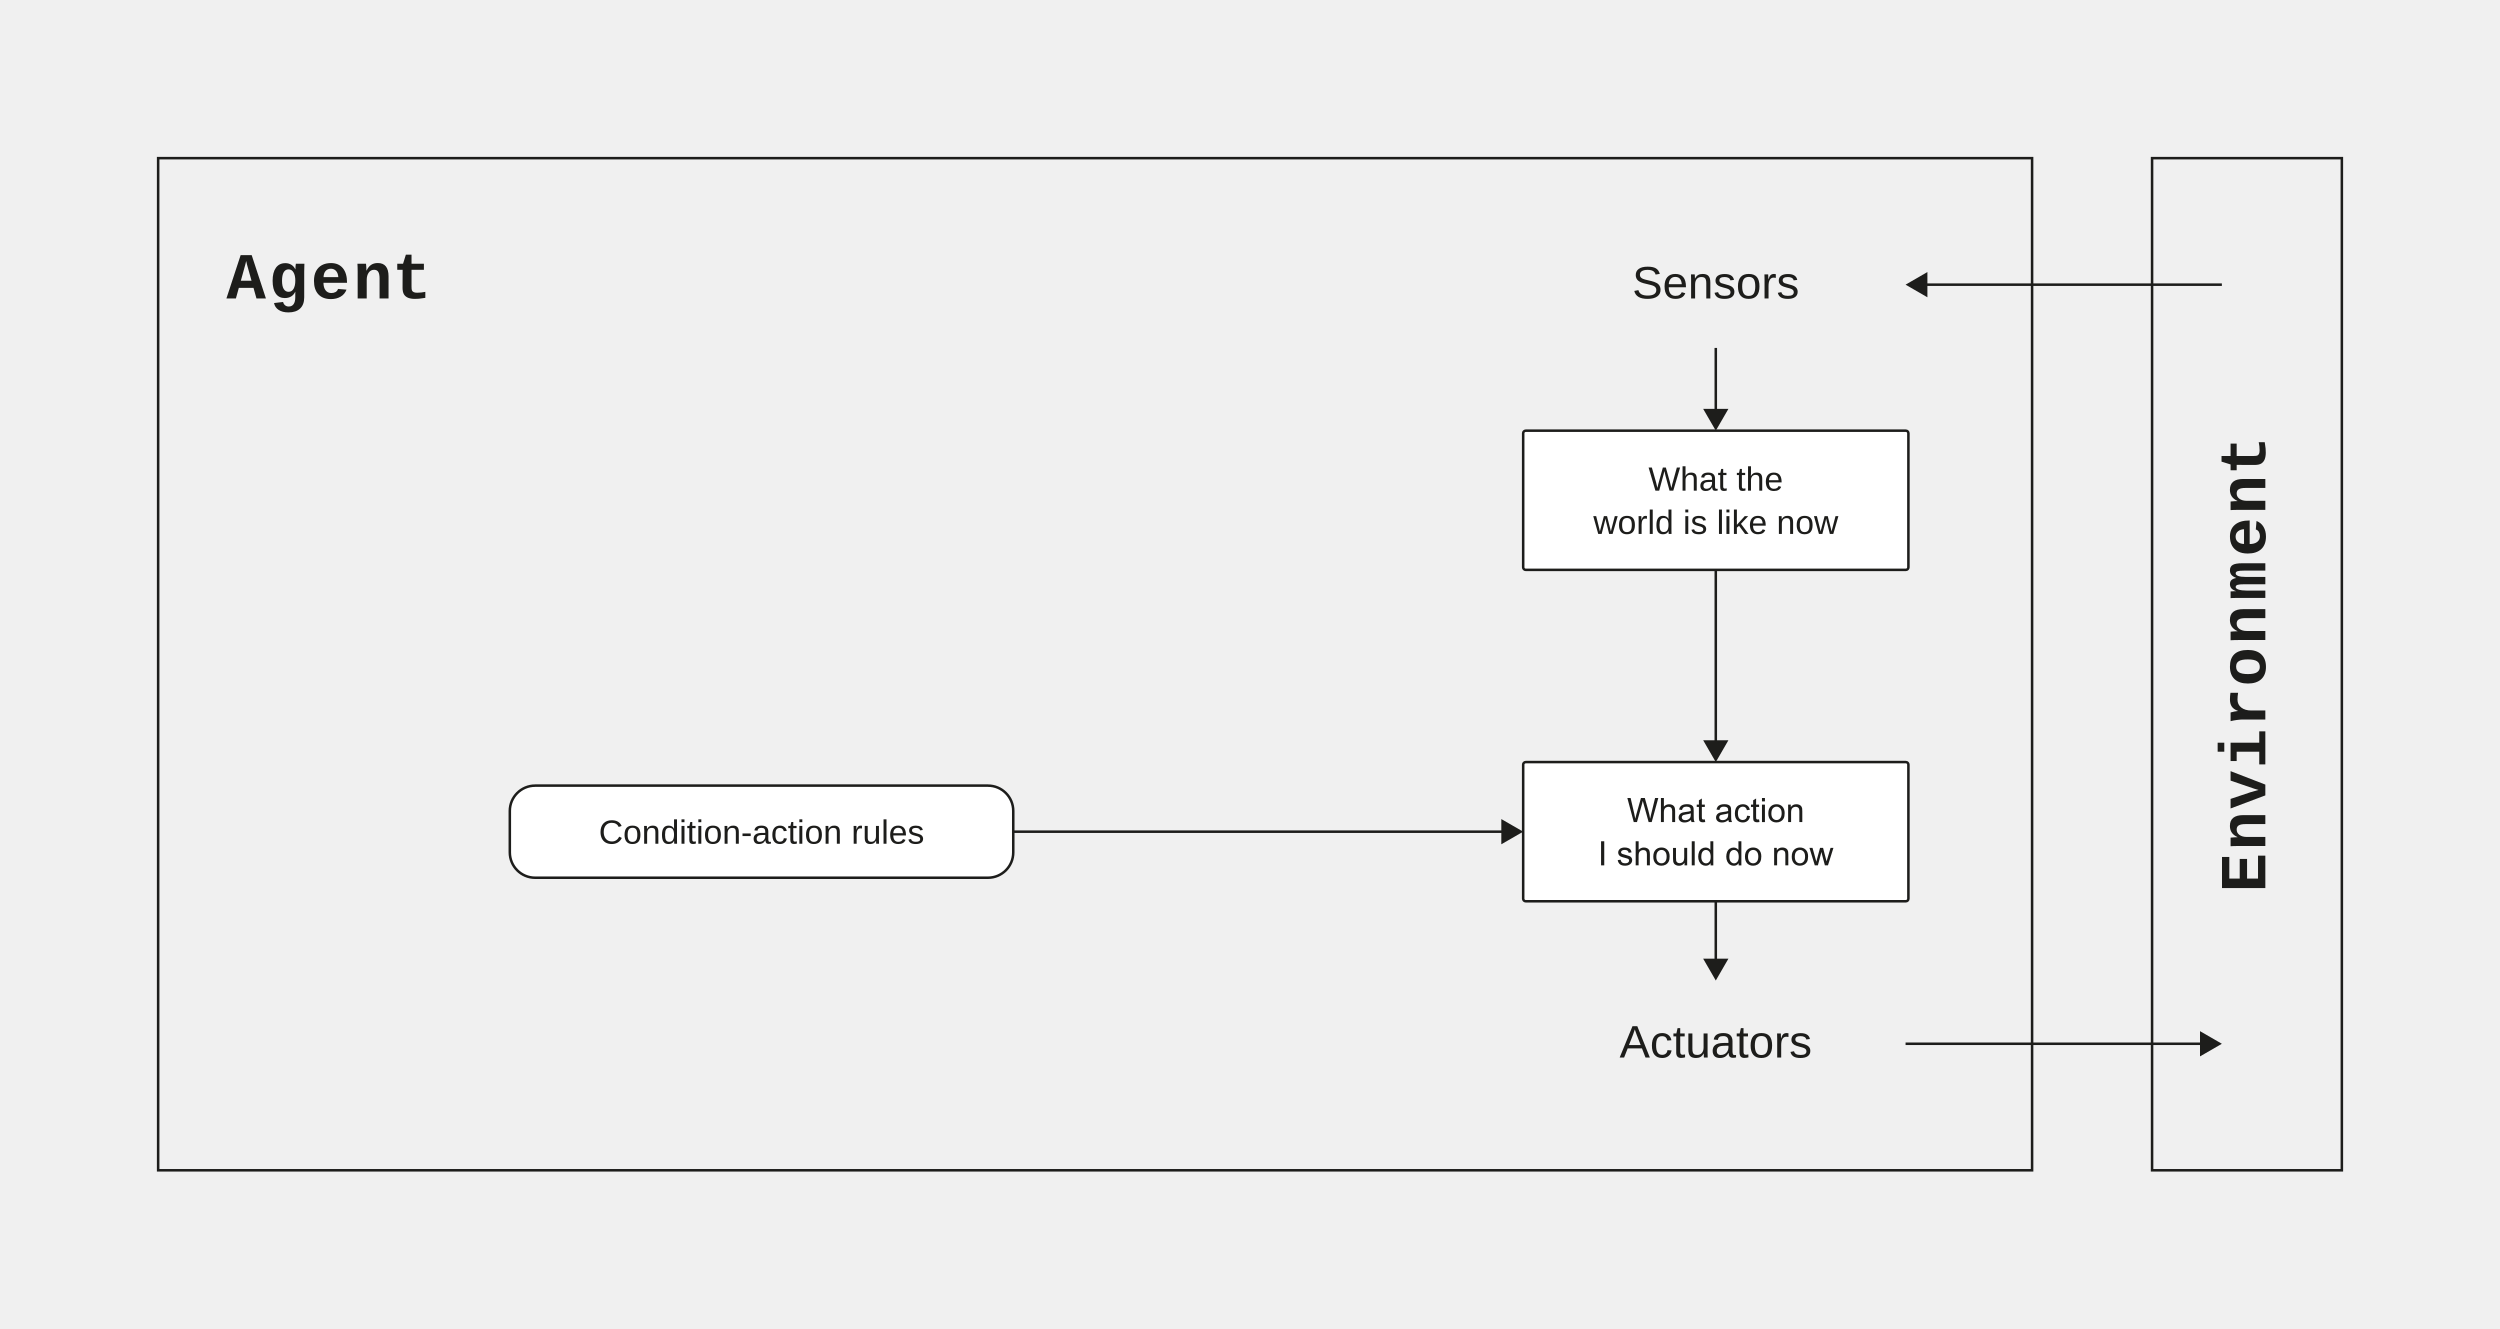
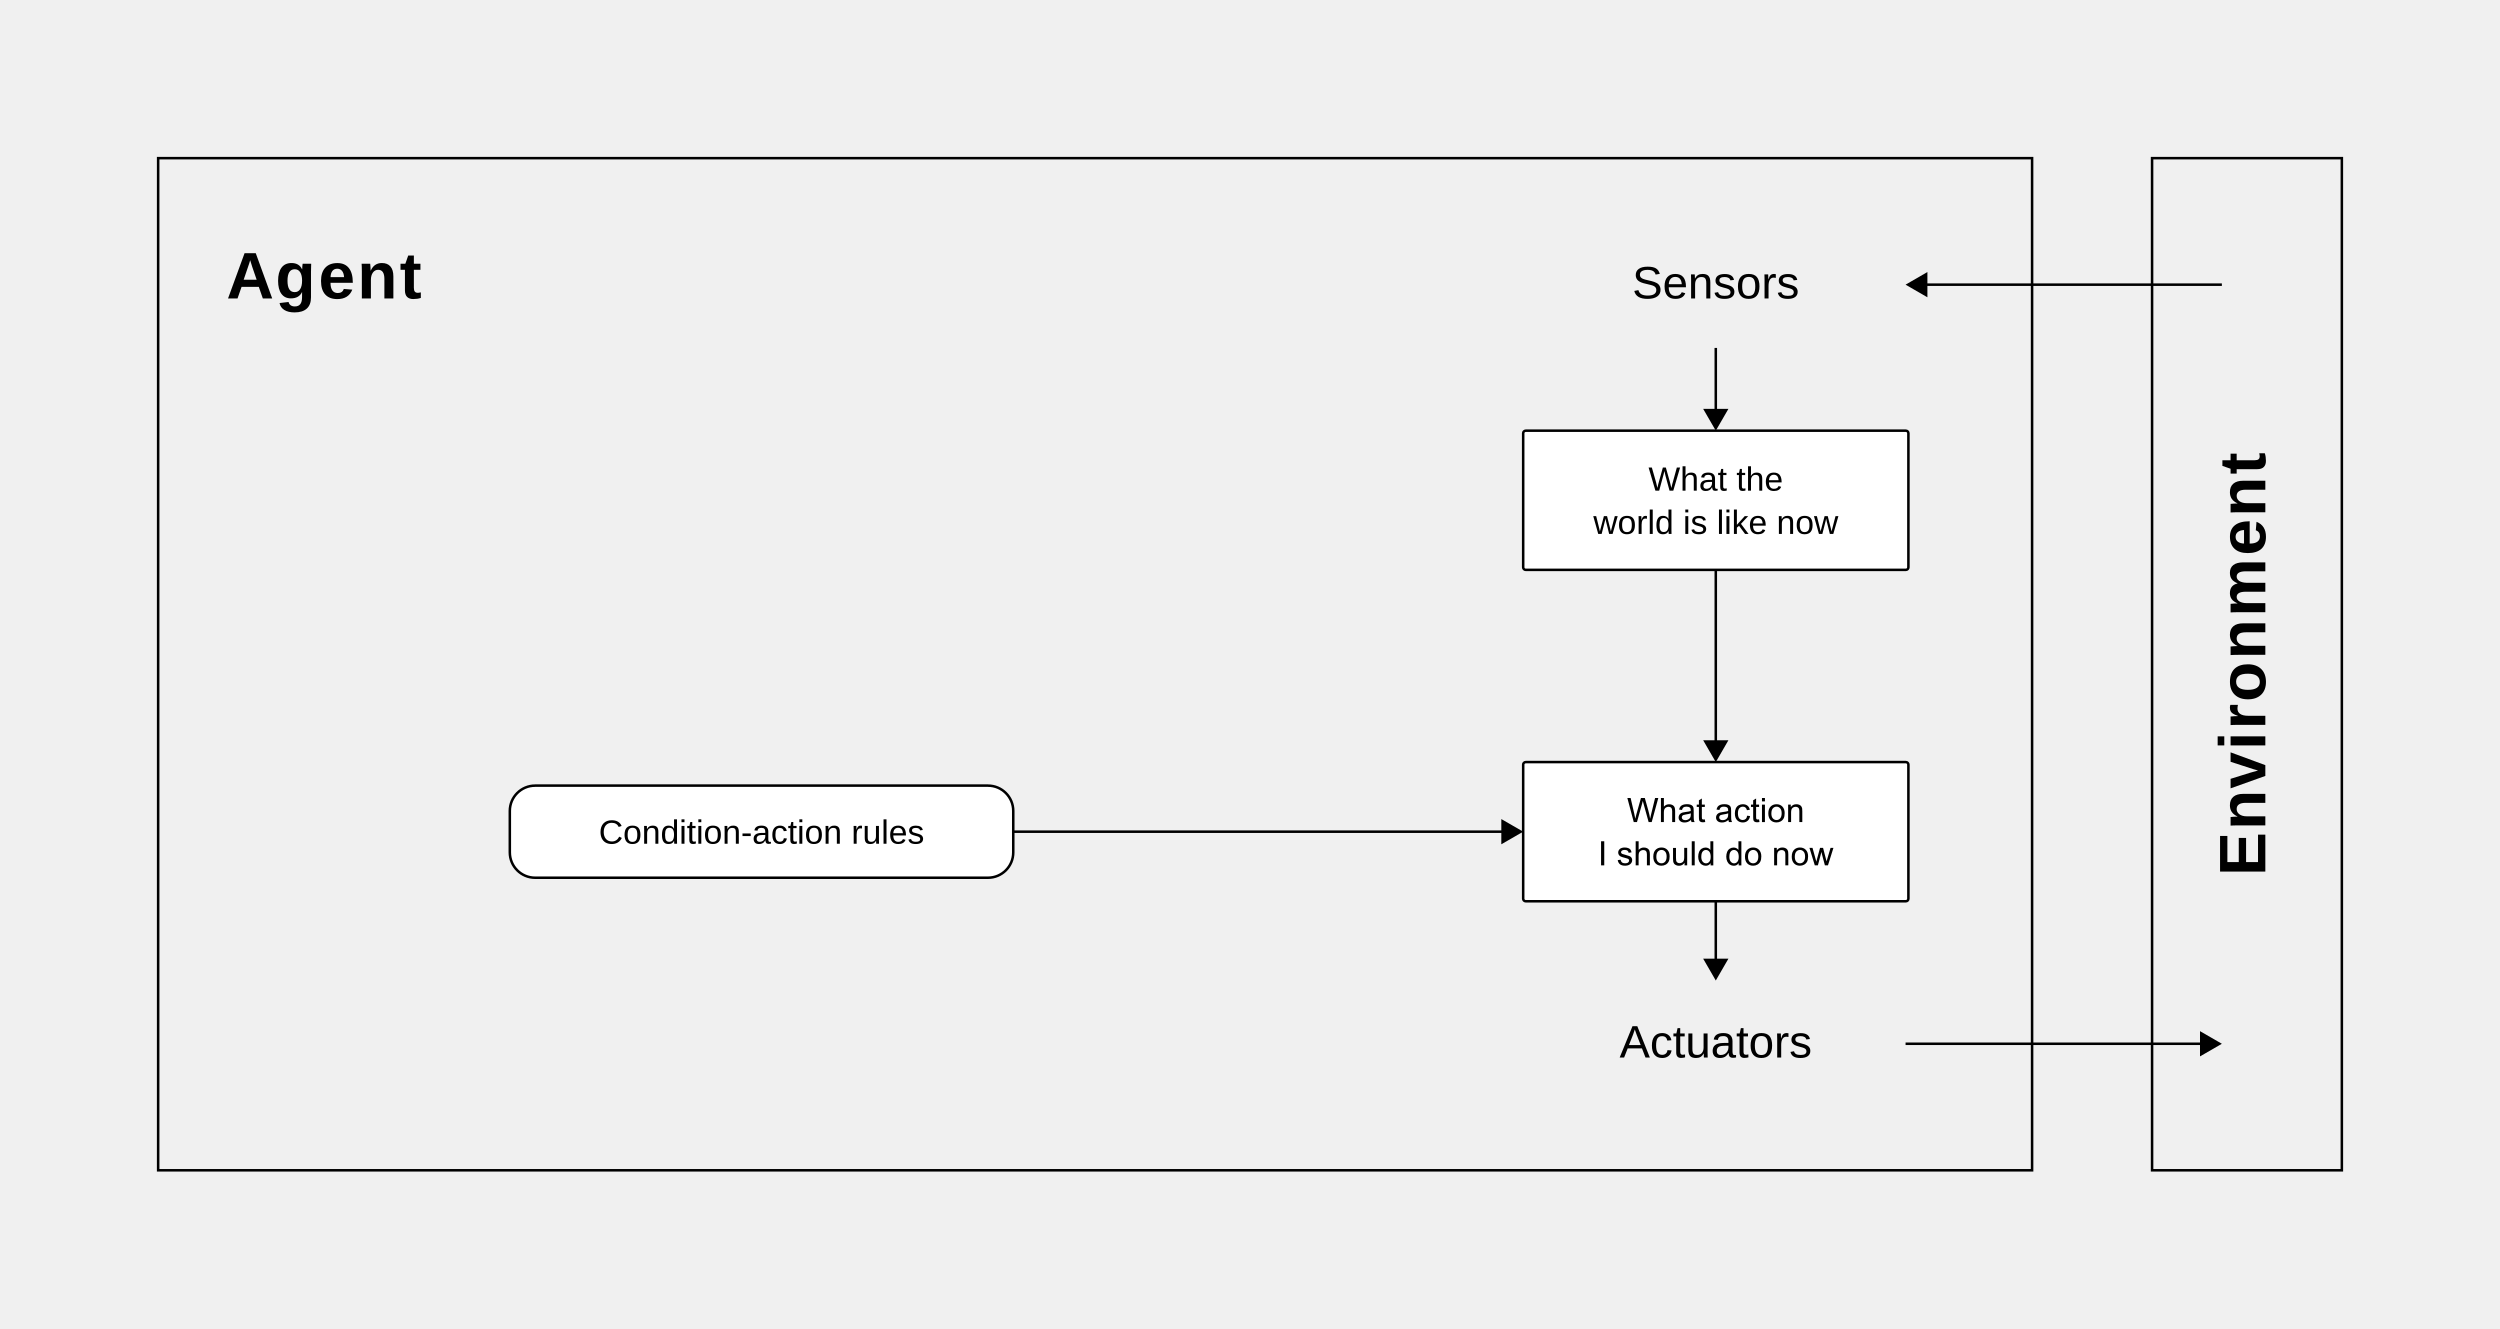
<svg xmlns="http://www.w3.org/2000/svg" id="Ebene_1" data-name="Ebene 1" viewBox="0 0 988 525">
  <defs>
    <style>
-       .cls-1, .cls-2 {
-         fill: none;
-         stroke: #1d1d1b;
+       .cls-1 {
+         font-size: 18px;
      }

-       .cls-3, .cls-4, .cls-5, .cls-6 {
-         fill: #1d1d1b;
+       .cls-1, .cls-2 {
+         font-family: ArialMT, Arial;
+       }
+ 
+       .cls-2 {
+         font-size: 13.3px;
+       }
+ 
+       .cls-3 {
+         fill: #fff;
      }

      .cls-4 {
-         font-size: 13.3px;
-       }
- 
-       .cls-4, .cls-5 {
-         font-family: ArialMT, Arial;
-       }
- 
-       .cls-5 {
-         font-size: 18px;
-       }
- 
-       .cls-7 {
-         fill: #fff;
-       }
- 
-       .cls-2 {
-         stroke-miterlimit: 10;
-       }
- 
-       .cls-6 {
-         font-family: CourierNewPS-BoldMT, 'Courier New';
+         font-family: Arial-BoldMT, Arial;
        font-size: 26px;
        font-weight: 700;
      }

+       .cls-5 {
+         stroke-miterlimit: 10;
+       }
+ 
+       .cls-5, .cls-6 {
+         fill: none;
+         stroke: #000;
+       }
+ 
+       .cls-7 {
+         letter-spacing: .02em;
+       }
+ 
      .cls-8 {
-         letter-spacing: 0em;
+         letter-spacing: .02em;
      }

      .cls-9 {
-         letter-spacing: .07em;
+         letter-spacing: .04em;
      }

      .cls-10 {
-         letter-spacing: .06em;
+         letter-spacing: .04em;
      }

      .cls-11 {
-         letter-spacing: .02em;
+         letter-spacing: .04em;
      }

      .cls-12 {
        letter-spacing: .03em;
      }

      .cls-13 {
-         letter-spacing: .02em;
+         letter-spacing: .03em;
      }

      .cls-14 {
-         letter-spacing: .02em;
+         letter-spacing: .03em;
      }

      .cls-15 {
        letter-spacing: .04em;
      }

      .cls-16 {
-         letter-spacing: .04em;
+         letter-spacing: .03em;
      }

      .cls-17 {
-         letter-spacing: .04em;
+         letter-spacing: .03em;
      }

      .cls-18 {
-         letter-spacing: .04em;
-       }
- 
-       .cls-19 {
-         letter-spacing: .04em;
-       }
- 
-       .cls-20 {
-         letter-spacing: .04em;
-       }
- 
-       .cls-21 {
-         letter-spacing: .04em;
+         letter-spacing: .03em;
      }
    </style>
  </defs>
-   <rect class="cls-2" x="62.5" y="62.5" width="740.58" height="400" />
-   <rect class="cls-2" x="850.5" y="62.5" width="75" height="400" />
-   <text class="cls-6" transform="translate(89.48 117.95)">
-     <tspan class="cls-17" x="0" y="0">A</tspan>
-     <tspan class="cls-19" x="16.68" y="0">g</tspan>
-     <tspan class="cls-16" x="33.34" y="0">e</tspan>
-     <tspan class="cls-8" x="50.06" y="0">n</tspan>
-     <tspan class="cls-18" x="65.47" y="0">t</tspan>
+   <rect class="cls-5" x="62.5" y="62.5" width="740.58" height="400" />
+   <rect class="cls-5" x="850.5" y="62.5" width="75" height="400" />
+   <text class="cls-4" transform="translate(89.48 117.95)">
+     <tspan class="cls-7" x="0" y="0">A</tspan>
+     <tspan class="cls-10" x="19.36" y="0">g</tspan>
+     <tspan class="cls-16" x="36.37" y="0">e</tspan>
+     <tspan class="cls-12" x="51.71" y="0">n</tspan>
+     <tspan class="cls-11" x="68.49" y="0">t</tspan>
  </text>
-   <text class="cls-6" transform="translate(895.26 352.7) rotate(-90)">
-     <tspan class="cls-20" x="0" y="0">E</tspan>
-     <tspan class="cls-11" x="16.55" y="0">n</tspan>
-     <tspan class="cls-12" x="32.8" y="0">v</tspan>
-     <tspan class="cls-13" x="49.11" y="0">i</tspan>
-     <tspan class="cls-14" x="65.18" y="0">r</tspan>
-     <tspan class="cls-21" x="81.4" y="0">o</tspan>
-     <tspan class="cls-9" x="97.95" y="0">n</tspan>
-     <tspan class="cls-10" x="115.44" y="0">m</tspan>
-     <tspan class="cls-15" x="132.68" y="0">e</tspan>
-     <tspan class="cls-8" x="149.39" y="0">n</tspan>
-     <tspan class="cls-18" x="164.81" y="0">t</tspan>
+   <text class="cls-4" transform="translate(895.26 346.18) rotate(-90)">
+     <tspan class="cls-14" x="0" y="0">E</tspan>
+     <tspan class="cls-8" x="18.18" y="0">n</tspan>
+     <tspan class="cls-18" x="34.51" y="0">v</tspan>
+     <tspan class="cls-13" x="49.78" y="0">i</tspan>
+     <tspan class="cls-17" x="57.91" y="0">r</tspan>
+     <tspan class="cls-15" x="68.79" y="0">o</tspan>
+     <tspan class="cls-9" x="85.58" y="0">n</tspan>
+     <tspan class="cls-11" x="102.43" y="0">m</tspan>
+     <tspan class="cls-16" x="126.59" y="0">e</tspan>
+     <tspan class="cls-12" x="141.93" y="0">n</tspan>
+     <tspan class="cls-11" x="158.7" y="0">t</tspan>
  </text>
  <g>
-     <text class="cls-5" transform="translate(645.06 117.95)">
+     <text class="cls-1" transform="translate(645.06 117.95)">
      <tspan x="0" y="0">Sensors</tspan>
    </text>
-     <text class="cls-5" transform="translate(640.06 417.95)">
+     <text class="cls-1" transform="translate(640.06 417.95)">
      <tspan x="0" y="0">Actuators</tspan>
    </text>
  </g>
  <g>
-     <line class="cls-2" x1="678.08" y1="137.5" x2="678.08" y2="163.04" />
-     <polygon class="cls-3" points="673.09 161.58 678.08 170.21 683.07 161.58 673.09 161.58" />
+     <line class="cls-5" x1="678.08" y1="137.5" x2="678.08" y2="163.04" />
+     <polygon points="673.09 161.58 678.08 170.21 683.07 161.58 673.09 161.58" />
  </g>
  <g>
-     <line class="cls-2" x1="753.08" y1="412.5" x2="870.9" y2="412.5" />
-     <polygon class="cls-3" points="869.44 417.49 878.08 412.5 869.44 407.51 869.44 417.49" />
+     <line class="cls-5" x1="753.08" y1="412.5" x2="870.9" y2="412.5" />
+     <polygon points="869.44 417.49 878.08 412.5 869.44 407.51 869.44 417.49" />
  </g>
  <g>
-     <line class="cls-2" x1="878.08" y1="112.5" x2="760.26" y2="112.5" />
-     <polygon class="cls-3" points="761.71 107.51 753.08 112.5 761.71 117.49 761.71 107.51" />
+     <line class="cls-5" x1="878.08" y1="112.5" x2="760.26" y2="112.5" />
+     <polygon points="761.71 107.51 753.08 112.5 761.71 117.49 761.71 107.51" />
  </g>
  <g>
-     <line class="cls-2" x1="678.08" y1="355.75" x2="678.08" y2="380.32" />
-     <polygon class="cls-3" points="673.09 378.87 678.08 387.5 683.07 378.87 673.09 378.87" />
+     <line class="cls-5" x1="678.08" y1="355.75" x2="678.08" y2="380.32" />
+     <polygon points="673.09 378.87 678.08 387.5 683.07 378.87 673.09 378.87" />
  </g>
  <g>
-     <line class="cls-2" x1="678.08" y1="225.21" x2="678.08" y2="294" />
-     <polygon class="cls-3" points="673.09 292.54 678.08 301.18 683.07 292.54 673.09 292.54" />
+     <line class="cls-5" x1="678.08" y1="225.21" x2="678.08" y2="294" />
+     <polygon points="673.09 292.54 678.08 301.18 683.07 292.54 673.09 292.54" />
  </g>
  <g>
    <g>
-       <rect class="cls-7" x="601.96" y="170.21" width="152.24" height="55" rx="1" ry="1" />
-       <rect class="cls-1" x="601.96" y="170.21" width="152.24" height="55" rx="1" ry="1" />
+       <rect class="cls-3" x="601.96" y="170.21" width="152.24" height="55" rx="1" ry="1" />
+       <rect class="cls-6" x="601.96" y="170.21" width="152.24" height="55" rx="1" ry="1" />
    </g>
-     <text class="cls-4" transform="translate(651.47 193.92)">
+     <text class="cls-2" transform="translate(651.47 193.92)">
      <tspan x="0" y="0">What the </tspan>
      <tspan x="-21.8" y="17.1">world is like now</tspan>
    </text>
  </g>
  <g>
    <g>
-       <rect class="cls-7" x="601.96" y="301.18" width="152.24" height="55" rx="1" ry="1" />
-       <rect class="cls-1" x="601.96" y="301.18" width="152.24" height="55" rx="1" ry="1" />
+       <rect class="cls-3" x="601.96" y="301.18" width="152.24" height="55" rx="1" ry="1" />
+       <rect class="cls-6" x="601.96" y="301.18" width="152.24" height="55" rx="1" ry="1" />
    </g>
    <g>
-       <path class="cls-3" d="M645.66,324.89l-2.53-9.52h1.29l1.45,6.24c.16.65.29,1.3.4,1.95.24-1.02.38-1.6.43-1.76l1.81-6.43h1.52l1.36,4.82c.34,1.19.59,2.32.74,3.37.12-.6.28-1.29.47-2.07l1.49-6.12h1.27l-2.61,9.52h-1.21l-2.01-7.25c-.17-.61-.27-.98-.3-1.12-.1.44-.19.81-.28,1.12l-2.02,7.25h-1.29Z" />
-       <path class="cls-3" d="M656.4,324.89v-9.52h1.17v3.42c.54-.63,1.23-.95,2.06-.95.51,0,.96.1,1.33.3.38.2.65.48.81.83.16.35.24.87.24,1.55v4.37h-1.17v-4.37c0-.58-.13-1.01-.38-1.28-.25-.27-.61-.4-1.08-.4-.35,0-.67.09-.98.27-.3.18-.52.42-.65.73-.13.31-.19.73-.19,1.27v3.77h-1.17Z" />
-       <path class="cls-3" d="M668.29,324.04c-.43.37-.85.63-1.25.78-.4.15-.83.23-1.29.23-.76,0-1.34-.19-1.75-.56s-.61-.84-.61-1.42c0-.34.08-.65.23-.93s.36-.5.6-.67c.25-.17.53-.3.84-.38.23-.06.58-.12,1.04-.18.94-.11,1.64-.25,2.08-.4,0-.16,0-.26,0-.31,0-.48-.11-.81-.33-1.01-.3-.26-.74-.4-1.33-.4-.55,0-.96.1-1.22.29-.26.19-.46.53-.58,1.02l-1.14-.16c.1-.49.28-.88.51-1.19.24-.3.58-.53,1.03-.7.45-.16.97-.24,1.56-.24s1.07.07,1.44.21c.37.14.64.31.81.52.17.21.29.48.36.8.04.2.06.56.06,1.08v1.56c0,1.09.02,1.77.07,2.06.05.29.15.56.3.83h-1.22c-.12-.24-.2-.53-.23-.85ZM668.2,321.43c-.42.17-1.06.32-1.91.44-.48.07-.82.15-1.02.23-.2.09-.35.21-.46.38-.11.17-.16.35-.16.56,0,.31.12.57.35.78.24.21.58.31,1.04.31s.85-.1,1.2-.3c.35-.2.61-.47.77-.81.13-.26.19-.65.19-1.17v-.43Z" />
-       <path class="cls-3" d="M673.74,323.84l.17,1.03c-.33.07-.62.1-.88.1-.42,0-.75-.07-.99-.2-.23-.13-.4-.31-.49-.53-.09-.22-.14-.68-.14-1.38v-3.97h-.86v-.91h.86v-1.71l1.16-.7v2.41h1.18v.91h-1.18v4.03c0,.33.02.55.06.64.04.1.11.17.2.23.09.06.23.08.4.08.13,0,.3-.02.51-.05Z" />
-       <path class="cls-3" d="M683.08,324.04c-.43.37-.85.63-1.25.78-.4.15-.83.23-1.29.23-.76,0-1.34-.19-1.75-.56s-.61-.84-.61-1.42c0-.34.08-.65.23-.93s.36-.5.6-.67c.25-.17.53-.3.84-.38.23-.06.58-.12,1.04-.18.94-.11,1.64-.25,2.08-.4,0-.16,0-.26,0-.31,0-.48-.11-.81-.33-1.01-.3-.26-.74-.4-1.33-.4-.55,0-.96.1-1.22.29-.26.19-.46.53-.58,1.02l-1.14-.16c.1-.49.28-.88.51-1.19.24-.3.58-.53,1.03-.7.45-.16.97-.24,1.56-.24s1.07.07,1.44.21c.37.14.64.31.81.52.17.21.29.48.36.8.04.2.06.56.06,1.08v1.56c0,1.09.02,1.77.07,2.06.05.29.15.56.3.83h-1.22c-.12-.24-.2-.53-.23-.85ZM682.98,321.43c-.42.17-1.06.32-1.91.44-.48.07-.82.15-1.02.23-.2.09-.35.21-.46.38-.11.17-.16.35-.16.56,0,.31.12.57.35.78.24.21.58.31,1.04.31s.85-.1,1.2-.3c.35-.2.61-.47.77-.81.13-.26.19-.65.19-1.17v-.43Z" />
-       <path class="cls-3" d="M690.48,322.36l1.15.15c-.13.79-.45,1.41-.96,1.86-.52.45-1.15.67-1.91.67-.94,0-1.7-.31-2.28-.93s-.86-1.5-.86-2.65c0-.74.12-1.4.37-1.95s.62-.98,1.13-1.26c.5-.28,1.05-.42,1.65-.42.75,0,1.36.19,1.84.57.48.38.78.92.92,1.61l-1.14.18c-.11-.46-.3-.81-.57-1.05-.28-.23-.61-.35-1-.35-.59,0-1.07.21-1.44.63-.37.42-.55,1.09-.55,2s.18,1.6.53,2.02c.36.42.82.63,1.39.63.46,0,.84-.14,1.15-.42.31-.28.5-.71.58-1.3Z" />
-       <path class="cls-3" d="M695.18,323.84l.17,1.03c-.33.07-.62.1-.88.1-.42,0-.75-.07-.99-.2-.23-.13-.4-.31-.49-.53-.09-.22-.14-.68-.14-1.38v-3.97h-.86v-.91h.86v-1.71l1.16-.7v2.41h1.18v.91h-1.18v4.03c0,.33.02.55.06.64.04.1.11.17.2.23.09.06.23.08.4.08.13,0,.3-.02.51-.05Z" />
-       <path class="cls-3" d="M696.33,316.71v-1.34h1.17v1.34h-1.17ZM696.33,324.89v-6.9h1.17v6.9h-1.17Z" />
-       <path class="cls-3" d="M698.84,321.44c0-1.28.36-2.22,1.07-2.84.59-.51,1.32-.77,2.17-.77.95,0,1.72.31,2.32.93.6.62.9,1.48.9,2.57,0,.89-.13,1.59-.4,2.09-.27.51-.65.9-1.16,1.19-.51.28-1.06.42-1.67.42-.97,0-1.75-.31-2.34-.93-.6-.62-.89-1.51-.89-2.68ZM700.04,321.44c0,.88.19,1.54.58,1.98.39.44.87.66,1.46.66s1.06-.22,1.45-.66c.38-.44.58-1.11.58-2.02,0-.85-.19-1.5-.58-1.94-.39-.44-.87-.66-1.44-.66s-1.07.22-1.46.66c-.38.44-.58,1.1-.58,1.98Z" />
-       <path class="cls-3" d="M706.67,324.89v-6.9h1.05v.98c.51-.76,1.24-1.14,2.2-1.14.42,0,.8.07,1.15.22.35.15.61.35.78.59.17.24.29.53.36.86.04.22.06.6.06,1.14v4.24h-1.17v-4.19c0-.48-.05-.83-.14-1.07s-.25-.42-.48-.56c-.23-.14-.5-.21-.81-.21-.5,0-.93.16-1.29.47-.36.32-.54.92-.54,1.8v3.77h-1.17Z" />
-       <path class="cls-3" d="M632.74,341.99v-9.52h1.26v9.52h-1.26Z" />
-       <path class="cls-3" d="M639.3,339.93l1.16-.18c.06.46.25.82.54,1.06.3.25.71.37,1.24.37s.94-.11,1.2-.33c.26-.22.39-.48.39-.77,0-.26-.12-.47-.34-.62-.16-.1-.56-.24-1.19-.4-.86-.22-1.45-.4-1.78-.56-.33-.16-.58-.38-.75-.66-.17-.28-.26-.59-.26-.93,0-.31.07-.59.21-.85.14-.26.33-.48.57-.65.18-.13.43-.25.74-.34.31-.09.65-.14,1.01-.14.54,0,1.02.08,1.43.23.41.16.71.37.91.63.19.27.33.62.4,1.07l-1.14.16c-.05-.35-.2-.63-.45-.83-.25-.2-.6-.3-1.06-.3-.54,0-.92.09-1.15.27-.23.18-.34.39-.34.62,0,.15.05.29.14.41.09.13.24.23.45.31.12.04.46.14,1.03.3.83.22,1.4.4,1.73.54s.58.35.77.61c.19.27.28.6.28,1s-.11.76-.34,1.1-.56.61-.98.8c-.43.19-.91.28-1.45.28-.9,0-1.58-.19-2.05-.56-.47-.37-.77-.92-.9-1.66Z" />
-       <path class="cls-3" d="M646.42,341.99v-9.52h1.17v3.42c.54-.63,1.23-.95,2.06-.95.51,0,.96.1,1.33.3.38.2.65.48.81.83.16.35.24.87.24,1.55v4.37h-1.17v-4.37c0-.58-.13-1.01-.38-1.28-.25-.27-.61-.4-1.08-.4-.35,0-.67.09-.98.27-.3.18-.52.42-.65.73-.13.31-.19.73-.19,1.27v3.77h-1.17Z" />
-       <path class="cls-3" d="M653.38,338.54c0-1.28.36-2.22,1.07-2.84.59-.51,1.32-.77,2.17-.77.95,0,1.72.31,2.32.93.6.62.9,1.48.9,2.57,0,.89-.13,1.59-.4,2.09-.27.51-.65.9-1.16,1.19-.51.28-1.06.42-1.67.42-.97,0-1.75-.31-2.34-.93-.6-.62-.89-1.51-.89-2.68ZM654.58,338.54c0,.88.19,1.54.58,1.98.39.44.87.66,1.46.66s1.06-.22,1.45-.66c.38-.44.58-1.11.58-2.02,0-.85-.19-1.5-.58-1.94-.39-.44-.87-.66-1.44-.66s-1.07.22-1.46.66c-.38.44-.58,1.1-.58,1.98Z" />
-       <path class="cls-3" d="M665.73,341.99v-1.01c-.54.78-1.27,1.17-2.19,1.17-.41,0-.79-.08-1.14-.23-.35-.16-.62-.35-.79-.59s-.29-.52-.36-.87c-.05-.23-.07-.59-.07-1.09v-4.27h1.17v3.82c0,.61.02,1.02.07,1.23.07.31.23.55.47.72s.53.26.88.26.68-.09.99-.27.53-.42.65-.73c.13-.31.19-.76.19-1.35v-3.69h1.17v6.9h-1.05Z" />
-       <path class="cls-3" d="M668.58,341.99v-9.52h1.17v9.52h-1.17Z" />
-       <path class="cls-3" d="M676.03,341.99v-.87c-.44.68-1.08,1.03-1.93,1.03-.55,0-1.05-.15-1.52-.45-.46-.3-.82-.73-1.07-1.27-.25-.54-.38-1.17-.38-1.87s.12-1.31.34-1.87c.23-.56.57-.99,1.03-1.29.46-.3.97-.45,1.54-.45.42,0,.79.09,1.11.26.33.18.59.4.79.69v-3.42h1.16v9.52h-1.08ZM672.34,338.55c0,.88.19,1.54.56,1.98.37.44.81.66,1.32.66s.95-.21,1.3-.63c.36-.42.54-1.06.54-1.91,0-.94-.18-1.64-.54-2.08-.36-.44-.81-.66-1.34-.66s-.95.21-1.3.64-.52,1.09-.52,2.01Z" />
-       <path class="cls-3" d="M687.12,341.99v-.87c-.44.68-1.08,1.03-1.93,1.03-.55,0-1.05-.15-1.52-.45-.46-.3-.82-.73-1.07-1.27-.25-.54-.38-1.17-.38-1.87s.12-1.31.34-1.87c.23-.56.57-.99,1.03-1.29.46-.3.97-.45,1.54-.45.42,0,.79.09,1.11.26.33.18.59.4.79.69v-3.42h1.16v9.52h-1.08ZM683.43,338.55c0,.88.19,1.54.56,1.98.37.44.81.66,1.32.66s.95-.21,1.3-.63c.36-.42.54-1.06.54-1.91,0-.94-.18-1.64-.54-2.08-.36-.44-.81-.66-1.34-.66s-.95.21-1.3.64-.52,1.09-.52,2.01Z" />
-       <path class="cls-3" d="M689.61,338.54c0-1.28.36-2.22,1.07-2.84.59-.51,1.32-.77,2.17-.77.95,0,1.72.31,2.32.93.6.62.9,1.48.9,2.57,0,.89-.13,1.59-.4,2.09-.27.51-.65.9-1.16,1.19-.51.28-1.06.42-1.67.42-.97,0-1.75-.31-2.34-.93-.6-.62-.89-1.51-.89-2.68ZM690.81,338.54c0,.88.19,1.54.58,1.98.39.44.87.66,1.46.66s1.06-.22,1.45-.66c.38-.44.58-1.11.58-2.02,0-.85-.19-1.5-.58-1.94-.39-.44-.87-.66-1.44-.66s-1.07.22-1.46.66c-.38.44-.58,1.1-.58,1.98Z" />
-       <path class="cls-3" d="M701.14,341.99v-6.9h1.05v.98c.51-.76,1.24-1.14,2.2-1.14.42,0,.8.07,1.15.22.35.15.61.35.78.59.17.24.29.53.36.86.04.22.06.6.06,1.14v4.24h-1.17v-4.19c0-.48-.05-.83-.14-1.07s-.25-.42-.48-.56c-.23-.14-.5-.21-.81-.21-.5,0-.93.16-1.29.47-.36.32-.54.92-.54,1.8v3.77h-1.17Z" />
-       <path class="cls-3" d="M708.1,338.54c0-1.28.36-2.22,1.07-2.84.59-.51,1.32-.77,2.17-.77.95,0,1.72.31,2.32.93.6.62.9,1.48.9,2.57,0,.89-.13,1.59-.4,2.09-.27.51-.65.9-1.16,1.19-.51.28-1.06.42-1.67.42-.97,0-1.75-.31-2.34-.93-.6-.62-.89-1.51-.89-2.68ZM709.3,338.54c0,.88.19,1.54.58,1.98.39.44.87.66,1.46.66s1.06-.22,1.45-.66c.38-.44.58-1.11.58-2.02,0-.85-.19-1.5-.58-1.94-.39-.44-.87-.66-1.44-.66s-1.07.22-1.46.66c-.38.44-.58,1.1-.58,1.98Z" />
-       <path class="cls-3" d="M717.21,341.99l-2.11-6.9h1.21l1.1,3.98.41,1.48c.02-.07.14-.55.36-1.42l1.1-4.04h1.2l1.03,4,.34,1.32.4-1.33,1.18-3.99h1.14l-2.16,6.9h-1.21l-1.1-4.13-.27-1.18-1.4,5.31h-1.22Z" />
+       <path d="M645.66,324.89l-2.53-9.52h1.29l1.45,6.24c.16.65.29,1.3.4,1.95.24-1.02.38-1.6.43-1.76l1.81-6.43h1.52l1.36,4.82c.34,1.19.59,2.32.74,3.37.12-.6.28-1.29.47-2.07l1.49-6.12h1.27l-2.61,9.52h-1.21l-2.01-7.25c-.17-.61-.27-.98-.3-1.12-.1.44-.19.81-.28,1.12l-2.02,7.25h-1.29Z" />
+       <path d="M656.4,324.89v-9.52h1.17v3.42c.54-.63,1.23-.95,2.06-.95.51,0,.96.1,1.33.3.38.2.65.48.81.83.16.35.24.87.24,1.55v4.37h-1.17v-4.37c0-.58-.13-1.01-.38-1.28-.25-.27-.61-.4-1.08-.4-.35,0-.67.09-.98.27-.3.18-.52.42-.65.73-.13.31-.19.73-.19,1.27v3.77h-1.17Z" />
+       <path d="M668.29,324.04c-.43.37-.85.63-1.25.78-.4.15-.83.23-1.29.23-.76,0-1.34-.19-1.75-.56s-.61-.84-.61-1.42c0-.34.08-.65.23-.93s.36-.5.6-.67c.25-.17.53-.3.84-.38.23-.06.58-.12,1.04-.18.94-.11,1.64-.25,2.08-.4,0-.16,0-.26,0-.31,0-.48-.11-.81-.33-1.01-.3-.26-.74-.4-1.33-.4-.55,0-.96.1-1.22.29-.26.19-.46.53-.58,1.02l-1.14-.16c.1-.49.28-.88.51-1.19.24-.3.58-.53,1.03-.7.45-.16.97-.24,1.56-.24s1.07.07,1.44.21c.37.14.64.31.81.52.17.21.29.48.36.8.04.2.06.56.06,1.08v1.56c0,1.09.02,1.77.07,2.06.05.29.15.56.3.83h-1.22c-.12-.24-.2-.53-.23-.85ZM668.2,321.43c-.42.17-1.06.32-1.91.44-.48.07-.82.15-1.02.23-.2.09-.35.21-.46.38-.11.17-.16.35-.16.56,0,.31.12.57.35.78.24.21.58.31,1.04.31s.85-.1,1.2-.3c.35-.2.61-.47.77-.81.13-.26.19-.65.19-1.17v-.43Z" />
+       <path d="M673.74,323.84l.17,1.03c-.33.07-.62.1-.88.1-.42,0-.75-.07-.99-.2-.23-.13-.4-.31-.49-.53-.09-.22-.14-.68-.14-1.38v-3.97h-.86v-.91h.86v-1.71l1.16-.7v2.41h1.18v.91h-1.18v4.03c0,.33.02.55.06.64.04.1.11.17.2.23.09.06.23.08.4.08.13,0,.3-.02.51-.05Z" />
+       <path d="M683.08,324.04c-.43.37-.85.63-1.25.78-.4.15-.83.23-1.29.23-.76,0-1.34-.19-1.75-.56s-.61-.84-.61-1.42c0-.34.08-.65.23-.93s.36-.5.6-.67c.25-.17.53-.3.84-.38.23-.06.58-.12,1.04-.18.94-.11,1.64-.25,2.08-.4,0-.16,0-.26,0-.31,0-.48-.11-.81-.33-1.01-.3-.26-.74-.4-1.33-.4-.55,0-.96.1-1.22.29-.26.19-.46.53-.58,1.02l-1.14-.16c.1-.49.28-.88.51-1.19.24-.3.58-.53,1.03-.7.45-.16.97-.24,1.56-.24s1.07.07,1.44.21c.37.14.64.31.81.52.17.21.29.48.36.8.04.2.06.56.06,1.08v1.56c0,1.09.02,1.77.07,2.06.05.29.15.56.3.83h-1.22c-.12-.24-.2-.53-.23-.85ZM682.98,321.43c-.42.17-1.06.32-1.91.44-.48.07-.82.15-1.02.23-.2.09-.35.21-.46.38-.11.17-.16.35-.16.56,0,.31.12.57.35.78.24.21.58.31,1.04.31s.85-.1,1.2-.3c.35-.2.61-.47.77-.81.13-.26.19-.65.19-1.17v-.43Z" />
+       <path d="M690.48,322.36l1.15.15c-.13.79-.45,1.41-.96,1.86-.52.45-1.15.67-1.91.67-.94,0-1.7-.31-2.28-.93s-.86-1.5-.86-2.65c0-.74.12-1.4.37-1.95s.62-.98,1.13-1.26c.5-.28,1.05-.42,1.65-.42.75,0,1.36.19,1.84.57.48.38.78.92.92,1.61l-1.14.18c-.11-.46-.3-.81-.57-1.05-.28-.23-.61-.35-1-.35-.59,0-1.07.21-1.44.63-.37.42-.55,1.09-.55,2s.18,1.6.53,2.02c.36.42.82.63,1.39.63.46,0,.84-.14,1.15-.42.31-.28.5-.71.58-1.3Z" />
+       <path d="M695.18,323.84l.17,1.03c-.33.07-.62.1-.88.1-.42,0-.75-.07-.99-.2-.23-.13-.4-.31-.49-.53-.09-.22-.14-.68-.14-1.38v-3.97h-.86v-.91h.86v-1.71l1.16-.7v2.41h1.18v.91h-1.18v4.03c0,.33.02.55.06.64.04.1.11.17.2.23.09.06.23.08.4.08.13,0,.3-.02.51-.05Z" />
+       <path d="M696.33,316.71v-1.34h1.17v1.34h-1.17ZM696.33,324.89v-6.9h1.17v6.9h-1.17Z" />
+       <path d="M698.84,321.44c0-1.28.36-2.22,1.07-2.84.59-.51,1.32-.77,2.17-.77.95,0,1.72.31,2.32.93.6.62.9,1.48.9,2.57,0,.89-.13,1.59-.4,2.09-.27.51-.65.9-1.16,1.19-.51.28-1.06.42-1.67.42-.97,0-1.75-.31-2.34-.93-.6-.62-.89-1.51-.89-2.68ZM700.04,321.44c0,.88.19,1.54.58,1.98.39.44.87.66,1.46.66s1.06-.22,1.45-.66c.38-.44.58-1.11.58-2.02,0-.85-.19-1.5-.58-1.94-.39-.44-.87-.66-1.44-.66s-1.07.22-1.46.66c-.38.44-.58,1.1-.58,1.98Z" />
+       <path d="M706.67,324.89v-6.9h1.05v.98c.51-.76,1.24-1.14,2.2-1.14.42,0,.8.07,1.15.22.35.15.61.35.78.59.17.24.29.53.36.86.04.22.06.6.06,1.14v4.24h-1.17v-4.19c0-.48-.05-.83-.14-1.07s-.25-.42-.48-.56c-.23-.14-.5-.21-.81-.21-.5,0-.93.16-1.29.47-.36.32-.54.92-.54,1.8v3.77h-1.17Z" />
+       <path d="M632.74,341.99v-9.52h1.26v9.52h-1.26Z" />
+       <path d="M639.3,339.93l1.16-.18c.06.46.25.82.54,1.06.3.25.71.37,1.24.37s.94-.11,1.2-.33c.26-.22.39-.48.39-.77,0-.26-.12-.47-.34-.62-.16-.1-.56-.24-1.19-.4-.86-.22-1.45-.4-1.78-.56-.33-.16-.58-.38-.75-.66-.17-.28-.26-.59-.26-.93,0-.31.07-.59.21-.85.14-.26.33-.48.57-.65.18-.13.43-.25.74-.34.31-.09.65-.14,1.01-.14.54,0,1.02.08,1.43.23.41.16.71.37.91.63.19.27.33.62.4,1.07l-1.14.16c-.05-.35-.2-.63-.45-.83-.25-.2-.6-.3-1.06-.3-.54,0-.92.09-1.15.27-.23.18-.34.39-.34.62,0,.15.05.29.14.41.09.13.24.23.45.31.12.04.46.14,1.03.3.83.22,1.4.4,1.73.54s.58.35.77.61c.19.27.28.6.28,1s-.11.76-.34,1.1-.56.61-.98.8c-.43.19-.91.28-1.45.28-.9,0-1.58-.19-2.05-.56-.47-.37-.77-.92-.9-1.66Z" />
+       <path d="M646.42,341.99v-9.52h1.17v3.42c.54-.63,1.23-.95,2.06-.95.51,0,.96.1,1.33.3.38.2.65.48.81.83.16.35.24.87.24,1.55v4.37h-1.17v-4.37c0-.58-.13-1.01-.38-1.28-.25-.27-.61-.4-1.08-.4-.35,0-.67.09-.98.27-.3.18-.52.42-.65.73-.13.31-.19.73-.19,1.27v3.77h-1.17Z" />
+       <path d="M653.38,338.54c0-1.28.36-2.22,1.07-2.84.59-.51,1.32-.77,2.17-.77.95,0,1.72.31,2.32.93.6.62.9,1.48.9,2.57,0,.89-.13,1.59-.4,2.09-.27.51-.65.9-1.16,1.19-.51.28-1.06.42-1.67.42-.97,0-1.75-.31-2.34-.93-.6-.62-.89-1.51-.89-2.68ZM654.58,338.54c0,.88.19,1.54.58,1.98.39.44.87.66,1.46.66s1.06-.22,1.45-.66c.38-.44.58-1.11.58-2.02,0-.85-.19-1.5-.58-1.94-.39-.44-.87-.66-1.44-.66s-1.07.22-1.46.66c-.38.44-.58,1.1-.58,1.98Z" />
+       <path d="M665.73,341.99v-1.01c-.54.78-1.27,1.17-2.19,1.17-.41,0-.79-.08-1.14-.23-.35-.16-.62-.35-.79-.59s-.29-.52-.36-.87c-.05-.23-.07-.59-.07-1.09v-4.27h1.17v3.82c0,.61.02,1.02.07,1.23.07.31.23.55.47.72s.53.26.88.26.68-.09.99-.27.53-.42.65-.73c.13-.31.19-.76.19-1.35v-3.69h1.17v6.9h-1.05Z" />
+       <path d="M668.58,341.99v-9.52h1.17v9.52h-1.17Z" />
+       <path d="M676.03,341.99v-.87c-.44.68-1.08,1.03-1.93,1.03-.55,0-1.05-.15-1.52-.45-.46-.3-.82-.73-1.07-1.27-.25-.54-.38-1.17-.38-1.87s.12-1.31.34-1.87c.23-.56.57-.99,1.03-1.29.46-.3.97-.45,1.54-.45.42,0,.79.09,1.11.26.33.18.59.4.79.69v-3.42h1.16v9.52h-1.08ZM672.34,338.55c0,.88.19,1.54.56,1.98.37.44.81.66,1.32.66s.95-.21,1.3-.63c.36-.42.54-1.06.54-1.91,0-.94-.18-1.64-.54-2.08-.36-.44-.81-.66-1.34-.66s-.95.21-1.3.64-.52,1.09-.52,2.01Z" />
+       <path d="M687.12,341.99v-.87c-.44.68-1.08,1.03-1.93,1.03-.55,0-1.05-.15-1.52-.45-.46-.3-.82-.73-1.07-1.27-.25-.54-.38-1.17-.38-1.87s.12-1.31.34-1.87c.23-.56.57-.99,1.03-1.29.46-.3.97-.45,1.54-.45.42,0,.79.09,1.11.26.33.18.59.4.79.69v-3.42h1.16v9.52h-1.08ZM683.43,338.55c0,.88.19,1.54.56,1.98.37.44.81.66,1.32.66s.95-.21,1.3-.63c.36-.42.54-1.06.54-1.91,0-.94-.18-1.64-.54-2.08-.36-.44-.81-.66-1.34-.66s-.95.21-1.3.64-.52,1.09-.52,2.01Z" />
+       <path d="M689.61,338.54c0-1.28.36-2.22,1.07-2.84.59-.51,1.32-.77,2.17-.77.95,0,1.72.31,2.32.93.6.62.9,1.48.9,2.57,0,.89-.13,1.59-.4,2.09-.27.51-.65.9-1.16,1.19-.51.28-1.06.42-1.67.42-.97,0-1.75-.31-2.34-.93-.6-.62-.89-1.51-.89-2.68ZM690.81,338.54c0,.88.19,1.54.58,1.98.39.44.87.66,1.46.66s1.06-.22,1.45-.66c.38-.44.58-1.11.58-2.02,0-.85-.19-1.5-.58-1.94-.39-.44-.87-.66-1.44-.66s-1.07.22-1.46.66c-.38.44-.58,1.1-.58,1.98Z" />
+       <path d="M701.14,341.99v-6.9h1.05v.98c.51-.76,1.24-1.14,2.2-1.14.42,0,.8.07,1.15.22.35.15.61.35.78.59.17.24.29.53.36.86.04.22.06.6.06,1.14v4.24h-1.17v-4.19c0-.48-.05-.83-.14-1.07s-.25-.42-.48-.56c-.23-.14-.5-.21-.81-.21-.5,0-.93.16-1.29.47-.36.32-.54.92-.54,1.8v3.77h-1.17Z" />
+       <path d="M708.1,338.54c0-1.28.36-2.22,1.07-2.84.59-.51,1.32-.77,2.17-.77.95,0,1.72.31,2.32.93.6.62.9,1.48.9,2.57,0,.89-.13,1.59-.4,2.09-.27.51-.65.9-1.16,1.19-.51.28-1.06.42-1.67.42-.97,0-1.75-.31-2.34-.93-.6-.62-.89-1.51-.89-2.68ZM709.3,338.54c0,.88.19,1.54.58,1.98.39.44.87.66,1.46.66s1.06-.22,1.45-.66c.38-.44.58-1.11.58-2.02,0-.85-.19-1.5-.58-1.94-.39-.44-.87-.66-1.44-.66s-1.07.22-1.46.66c-.38.44-.58,1.1-.58,1.98Z" />
+       <path d="M717.21,341.99l-2.11-6.9h1.21l1.1,3.98.41,1.48c.02-.07.14-.55.36-1.42l1.1-4.04h1.2l1.03,4,.34,1.32.4-1.33,1.18-3.99h1.14l-2.16,6.9h-1.21l-1.1-4.13-.27-1.18-1.4,5.31h-1.22Z" />
    </g>
  </g>
  <g>
    <g>
-       <rect class="cls-7" x="201.48" y="310.48" width="198.96" height="36.4" rx="10" ry="10" />
-       <rect class="cls-1" x="201.48" y="310.48" width="198.96" height="36.4" rx="10" ry="10" />
+       <rect class="cls-3" x="201.48" y="310.48" width="198.96" height="36.4" rx="10" ry="10" />
+       <rect class="cls-6" x="201.48" y="310.48" width="198.96" height="36.4" rx="10" ry="10" />
    </g>
-     <text class="cls-4" transform="translate(236.65 333.44)">
+     <text class="cls-2" transform="translate(236.65 333.44)">
      <tspan x="0" y="0">Condition-action rules</tspan>
    </text>
  </g>
  <g>
-     <line class="cls-2" x1="400.44" y1="328.68" x2="594.78" y2="328.68" />
-     <polygon class="cls-3" points="593.32 333.66 601.96 328.68 593.32 323.69 593.32 333.66" />
+     <line class="cls-5" x1="400.44" y1="328.68" x2="594.78" y2="328.68" />
+     <polygon points="593.32 333.66 601.96 328.68 593.32 323.69 593.32 333.66" />
  </g>
</svg>
